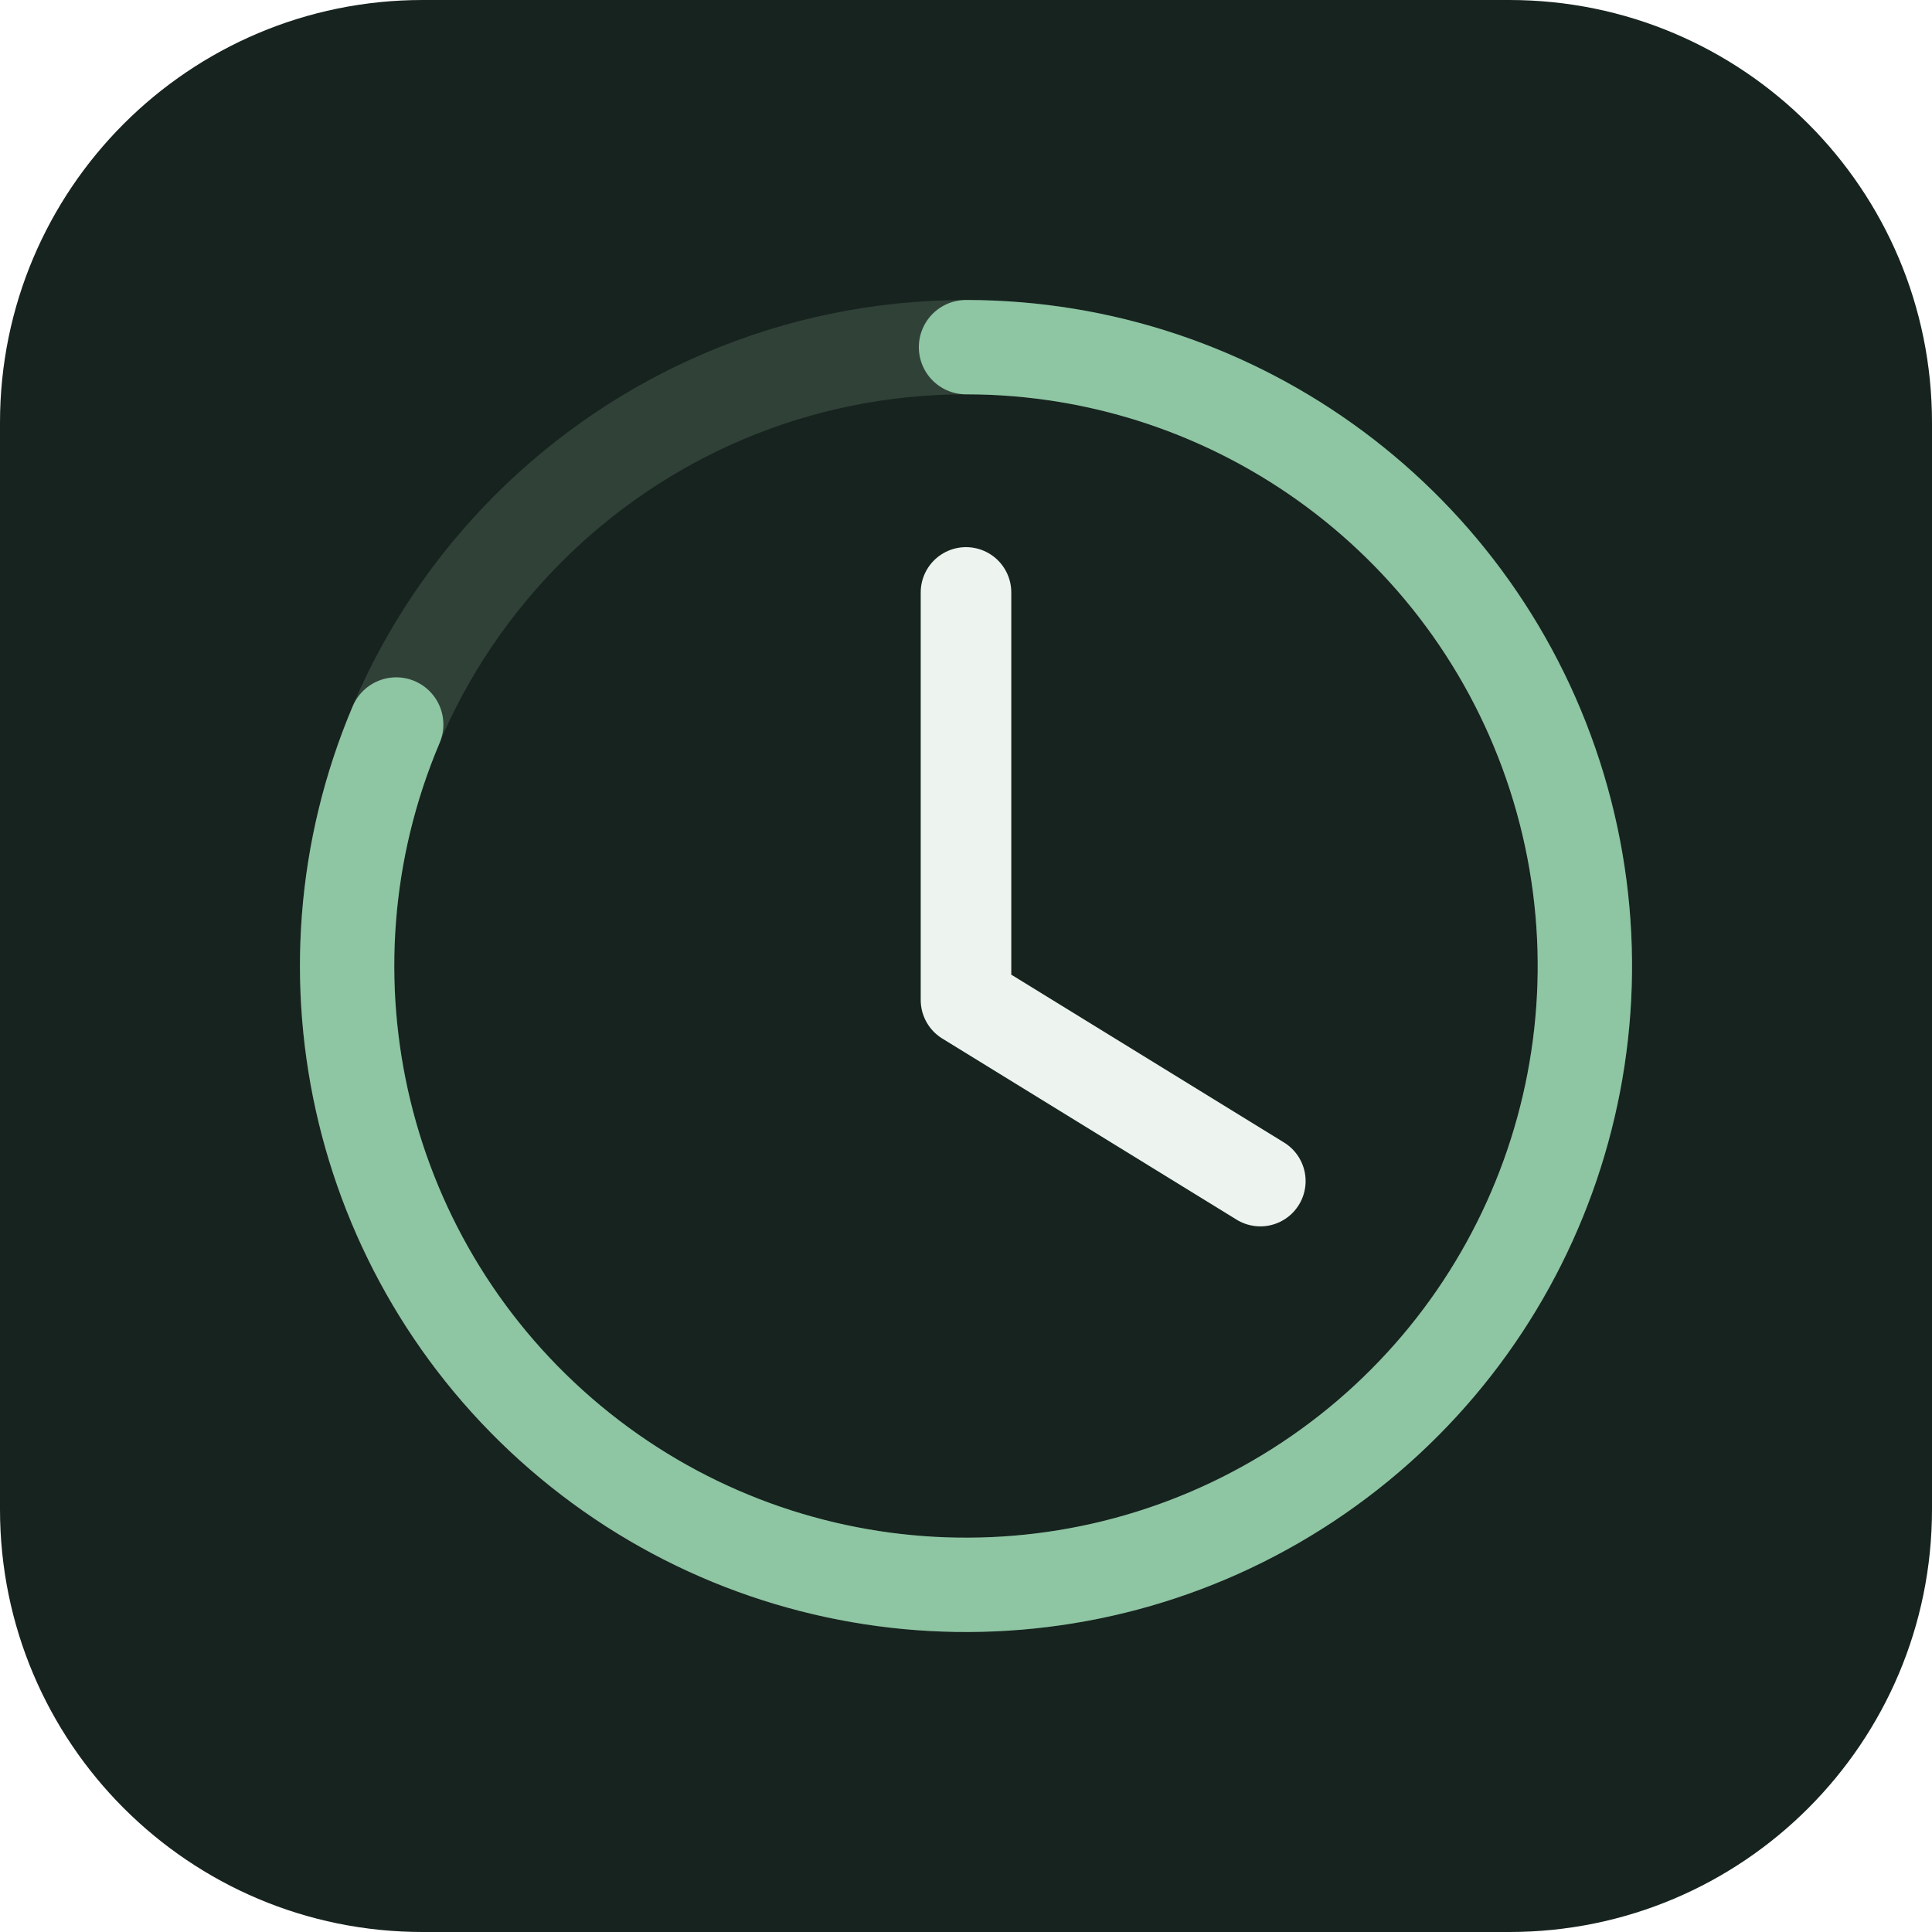
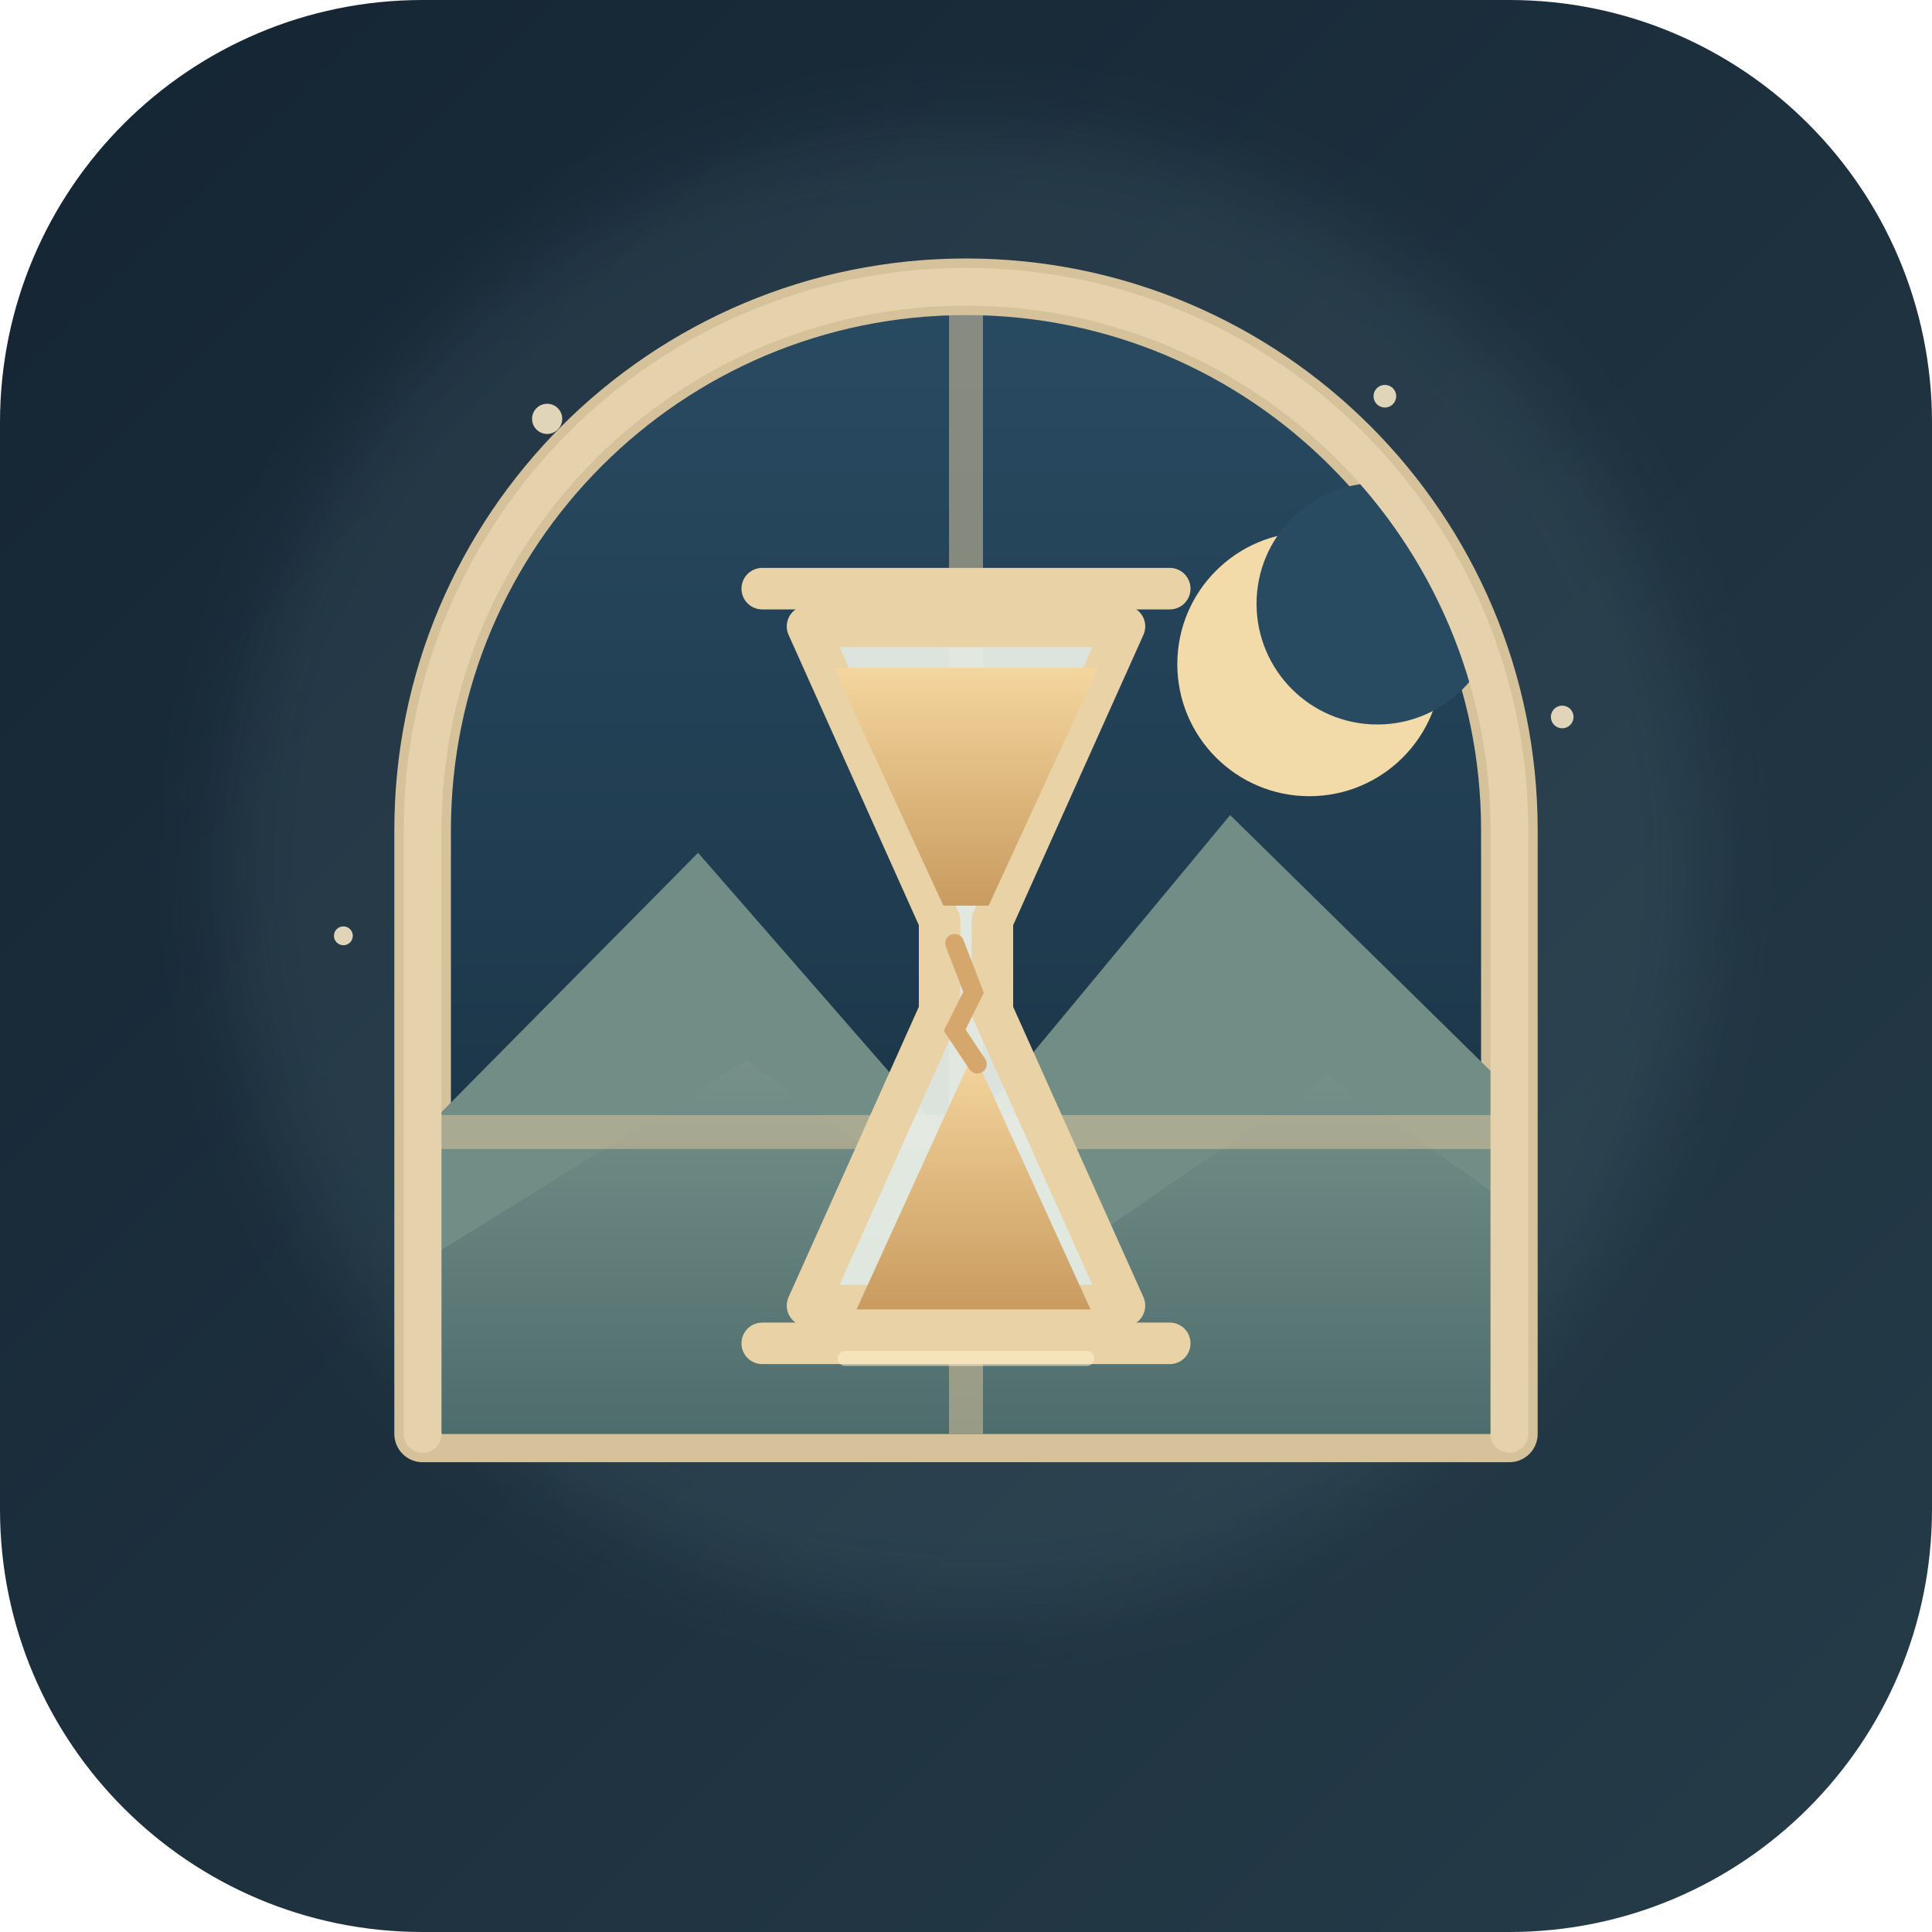
<svg xmlns="http://www.w3.org/2000/svg" viewBox="0 0 512 512">
-   <rect width="512" height="512" rx="112" fill="#17231f" />
-   <circle cx="256" cy="256" r="164" fill="none" stroke="#304138" stroke-width="25" />
-   <path d="M256 92a164 164 0 1 1-151 100" fill="none" stroke="#8ec5a3" stroke-width="25" stroke-linecap="round" />
-   <path d="M256 157v108l78 48" fill="none" stroke="#edf4ef" stroke-width="24" stroke-linecap="round" stroke-linejoin="round" />
+   <defs>
+     <linearGradient id="bg" x1="0" y1="0" x2="1" y2="1">
+       <stop stop-color="#142433" />
+       <stop offset="1" stop-color="#263c49" />
+     </linearGradient>
+     <linearGradient id="sky" x1="0" y1="0" x2="0" y2="1">
+       <stop stop-color="#294b62" />
+       <stop offset="1" stop-color="#182f40" />
+     </linearGradient>
+     <linearGradient id="land" x1="0" y1="0" x2="0" y2="1">
+       <stop stop-color="#77918a" />
+       <stop offset="1" stop-color="#34565a" />
+     </linearGradient>
+     <linearGradient id="sand" x1="0" y1="0" x2="0" y2="1">
+       <stop stop-color="#f4d69e" />
+       <stop offset="1" stop-color="#c99b60" />
+     </linearGradient>
+     <clipPath id="window">
+       <path d="M112 380V220a144 144 0 0 1 288 0v160z" />
+     </clipPath>
+     <filter id="glow">
+       <feGaussianBlur stdDeviation="10" />
+     </filter>
+   </defs>
+   <rect width="512" height="512" rx="112" fill="url(#bg)" />
+   <circle cx="256" cy="230" r="196" fill="#7fa5b0" opacity=".12" filter="url(#glow)" />
+   <g fill="#f4e5c5" opacity=".9">
+     <circle cx="145" cy="111" r="4" />
+     <circle cx="367" cy="105" r="3" />
+     <circle cx="414" cy="190" r="3" />
+     <circle cx="91" cy="248" r="2.5" />
+   </g>
+   <path d="M112 380V220a144 144 0 0 1 288 0v160z" fill="url(#sky)" stroke="#d5c19a" stroke-width="15" stroke-linejoin="round" />
+   <g clip-path="url(#window)">
+     <circle cx="347" cy="176" r="35" fill="#f3dba9" />
+     <circle cx="365" cy="160" r="32" fill="#294b62" />
+     <path d="M90 322l95-96 68 78 73-88 114 112v88H90z" fill="#718d86" />
+     <path d="M90 348l108-67 77 57 77-53 104 74v80H90z" fill="url(#land)" />
+     <path d="M112 300h288M256 75v305" stroke="#d5c19a" stroke-opacity=".55" stroke-width="9" fill="none" />
+   </g>
+   <path d="M112 380V220a144 144 0 0 1 288 0v160" fill="none" stroke="#e5d2ad" stroke-width="10" stroke-linecap="round" />
+   <g stroke="#e9d2a5" stroke-width="11" stroke-linejoin="round">
+     <path d="M202 156h108M202 356h108" stroke-linecap="round" />
+     <path d="M214 166h84l-35 78v24l35 78h-84l35-78v-24z" fill="#e8eee5" fill-opacity=".94" />
+   </g>
+   <path d="M221 177h70l-29 63h-12z" fill="url(#sand)" />
+   <path d="M258 279l-31 68h62z" fill="url(#sand)" />
+   <path d="M253 250l5 13-5 10 6 9" fill="none" stroke="#d6a76c" stroke-width="5" stroke-linecap="round" />
+   <path d="M224 360h64" stroke="#fff0ce" stroke-opacity=".55" stroke-width="4" stroke-linecap="round" />
</svg>
